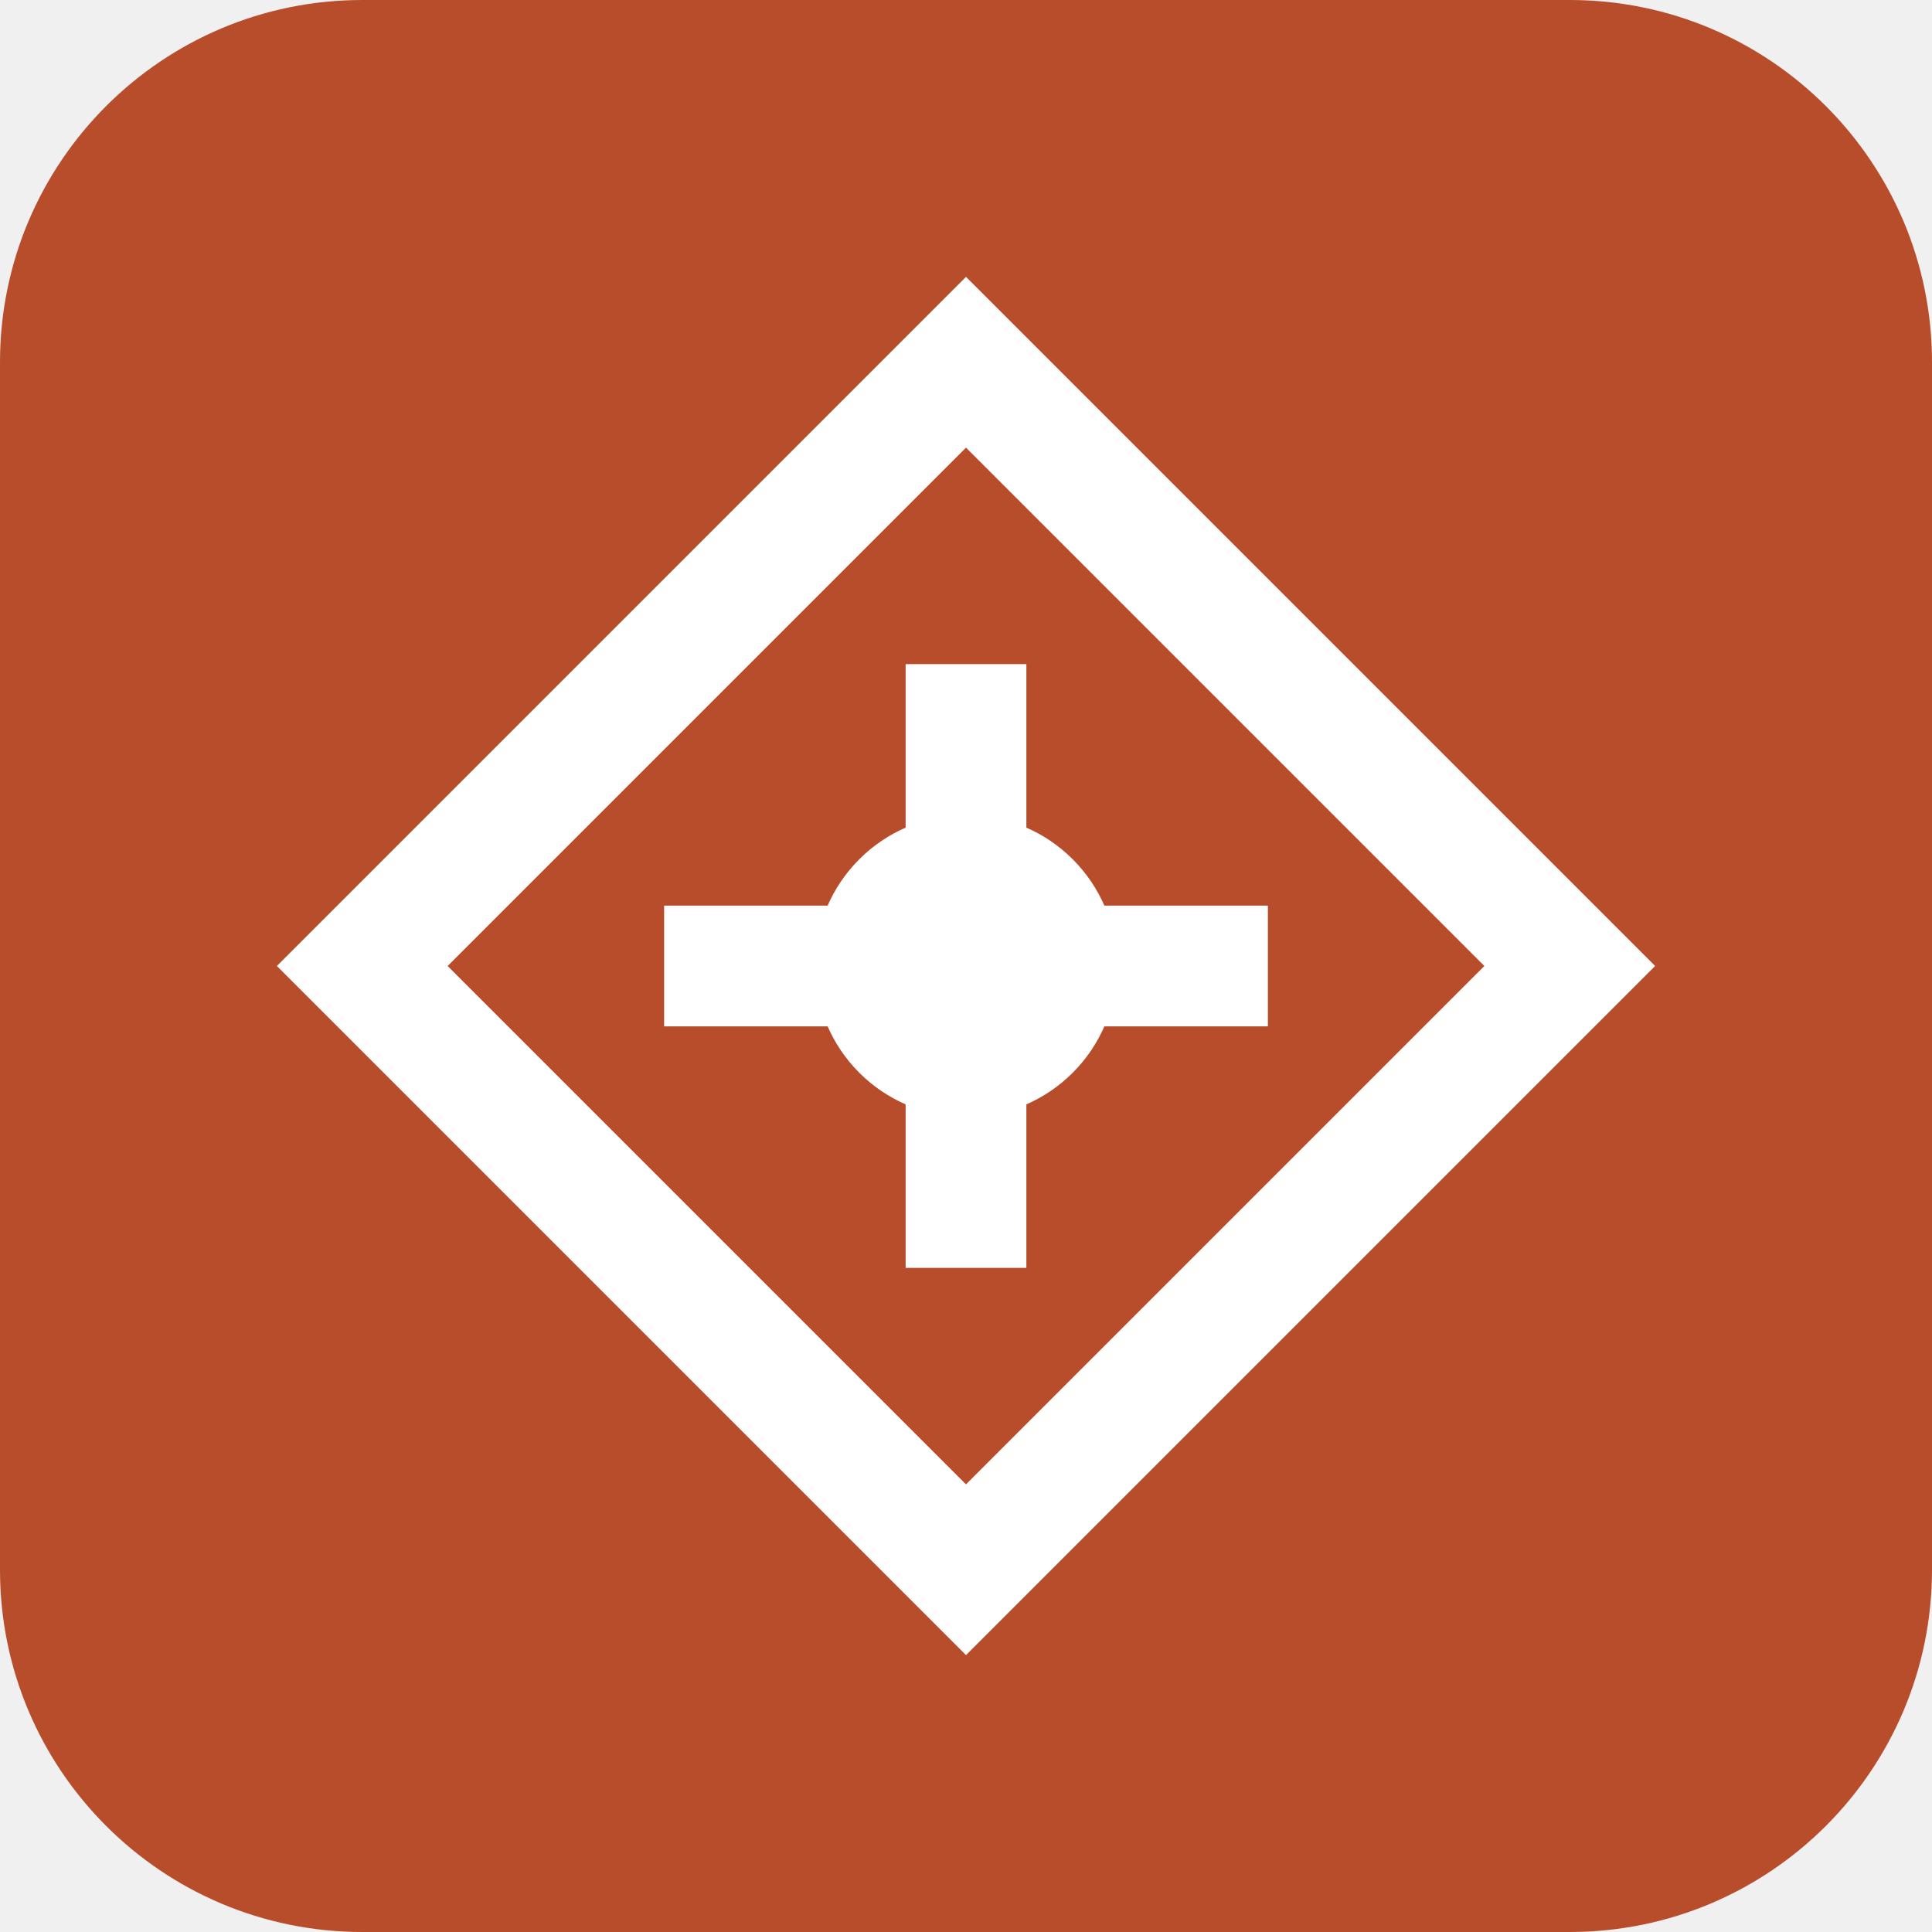
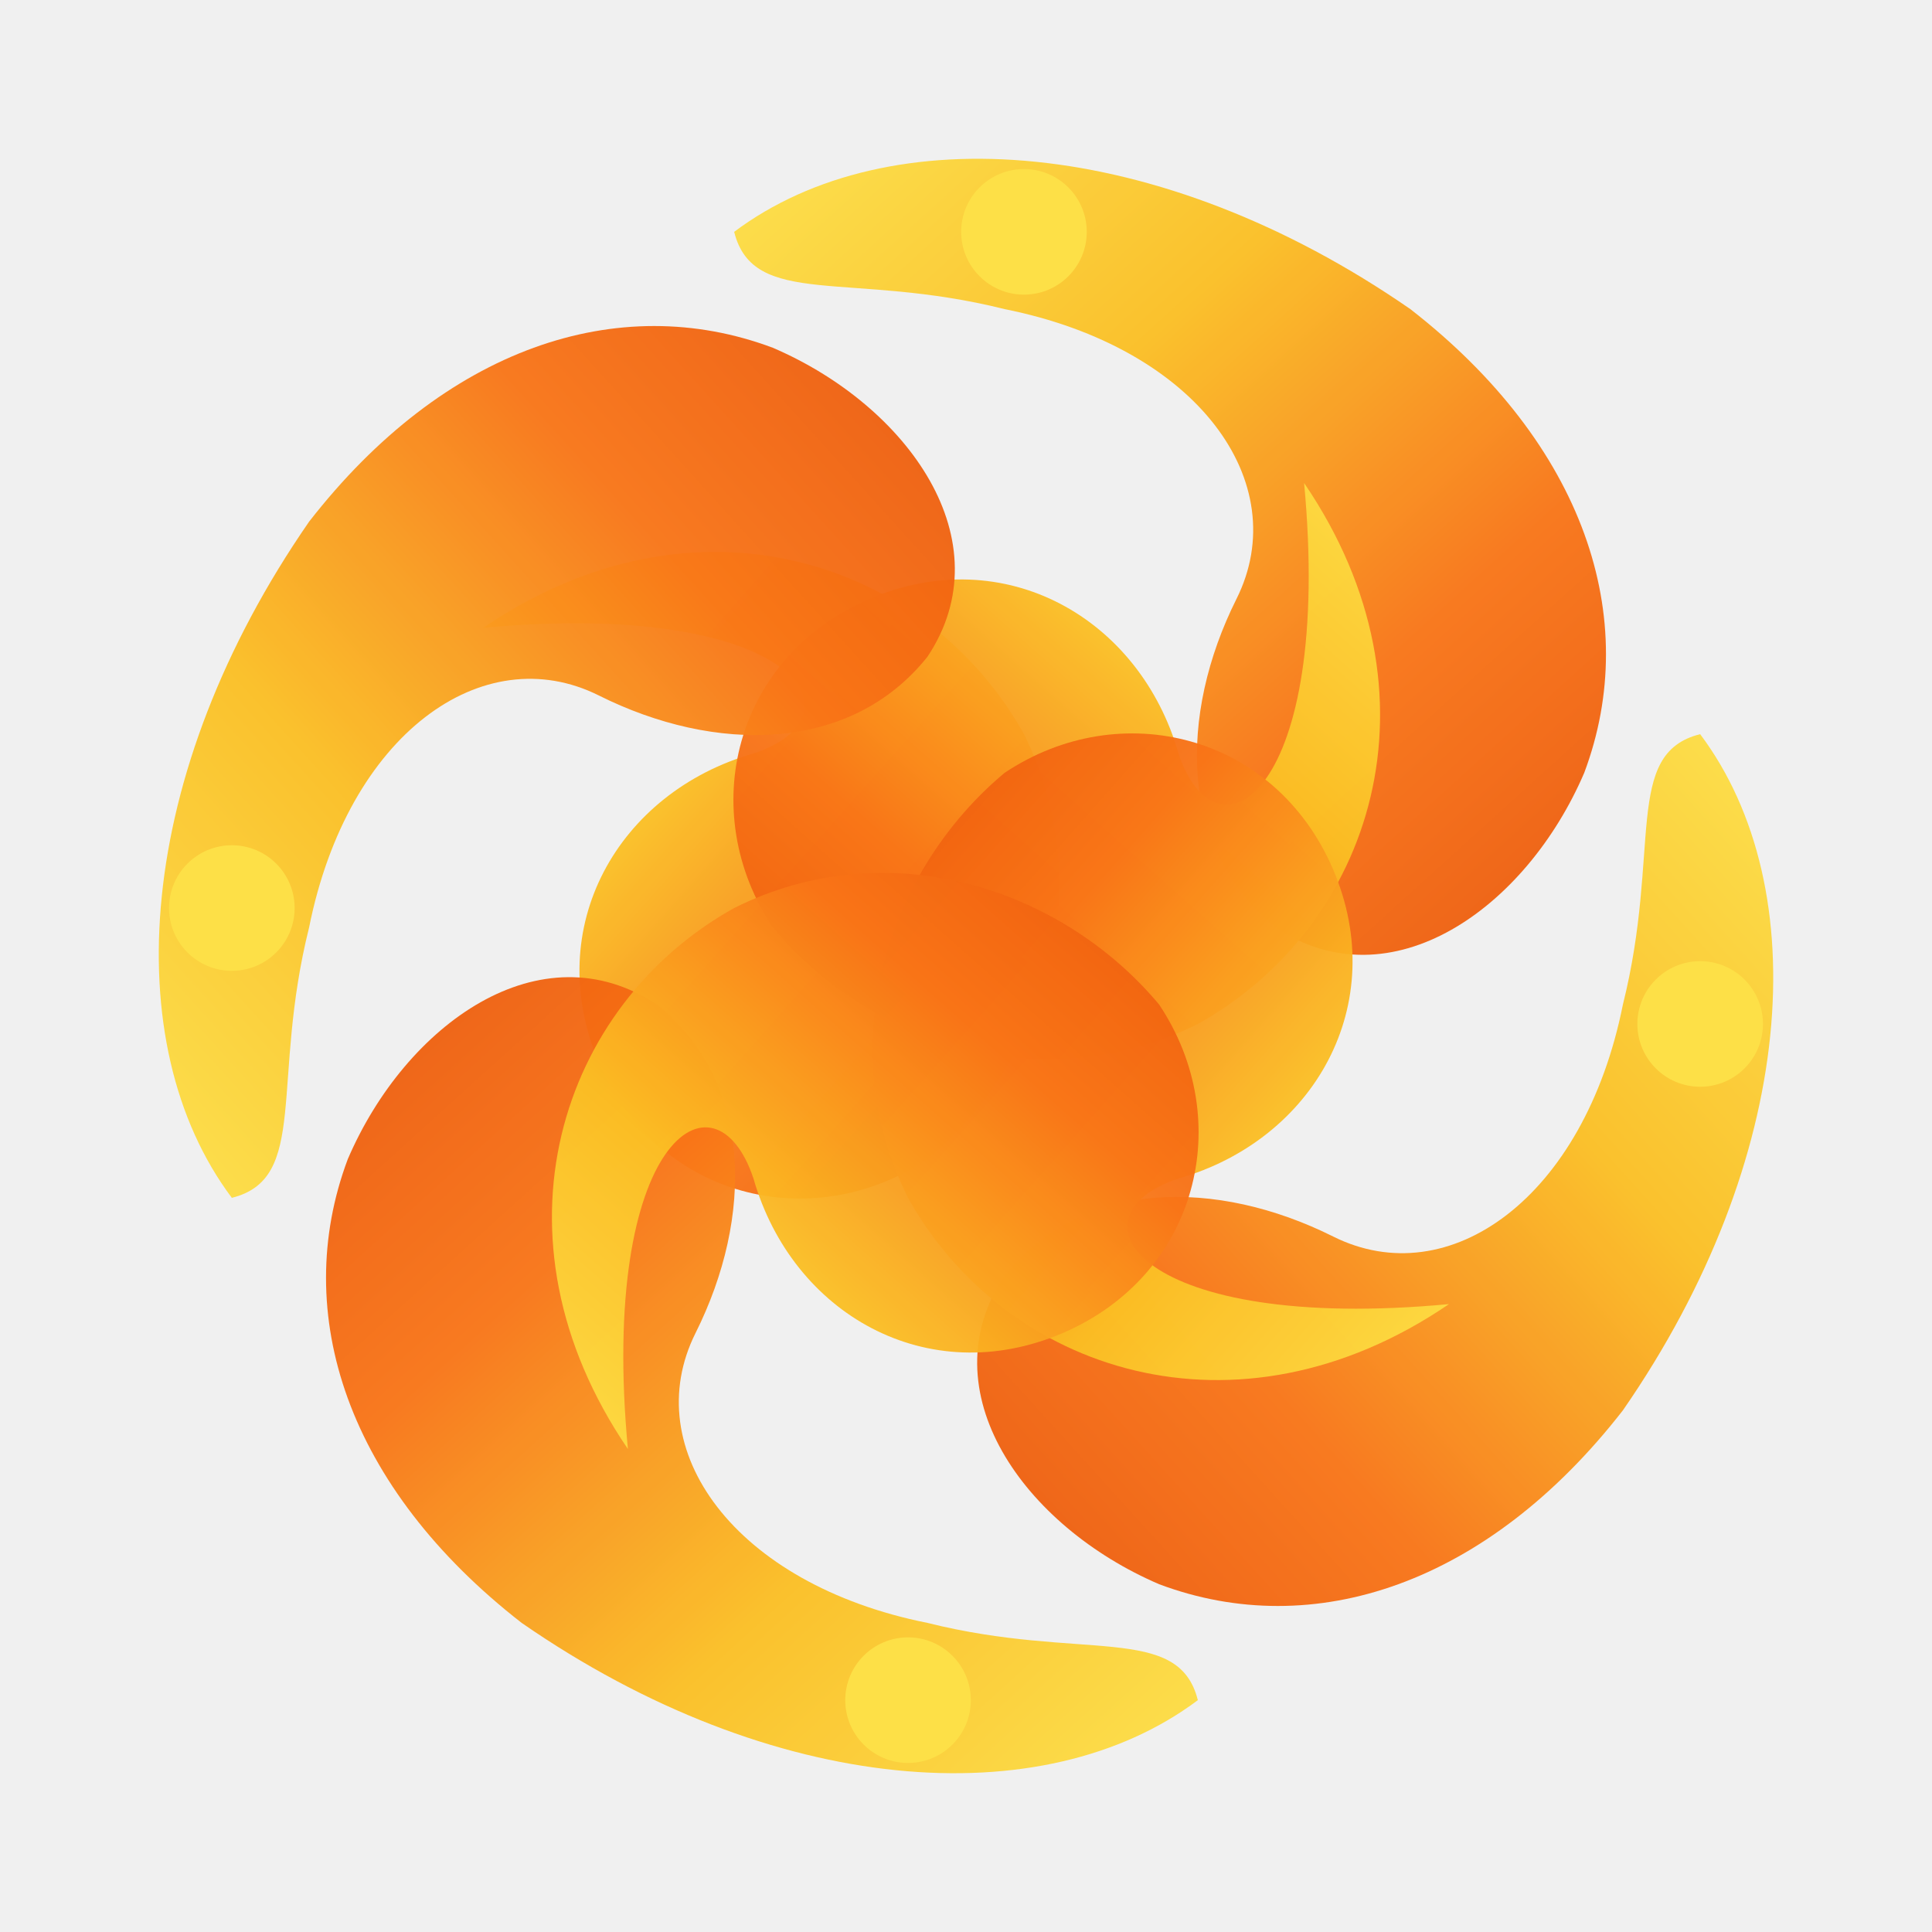
- <svg xmlns="http://www.w3.org/2000/svg" viewBox="0 0 32 32" width="32" height="32" fill="none">
-   <rect width="32" height="32" rx="6" fill="#B84D2B" />
-   <g transform="translate(4, 4)">
-     <polygon points="12 2 22 12 12 22 2 12" stroke="#FFFFFF" stroke-width="2" />
-     <path d="M7 12h10" stroke="#FFFFFF" stroke-width="2" />
-     <path d="M12 7v10" stroke="#FFFFFF" stroke-width="2" />
-     <circle cx="12" cy="12" r="2.5" fill="#FFFFFF" />
+ <svg xmlns="http://www.w3.org/2000/svg" viewBox="0 0 200 200" width="100%" height="100%">
+   <defs>
+     <linearGradient id="cmGoldGrad" x1="0%" y1="0%" x2="100%" y2="100%">
+       <stop offset="0%" stop-color="#FDE047" />
+       <stop offset="35%" stop-color="#FBBF24" />
+       <stop offset="70%" stop-color="#F97316" />
+       <stop offset="100%" stop-color="#EA580C" />
+     </linearGradient>
+   </defs>
+   <g transform="translate(100, 100)">
+     <g transform="rotate(0)">
+       <path d="M -24 -76 C -8 -88, 20 -86, 46 -68 C 64 -54, 70 -36, 64 -20 C 58 -6, 44 4, 32 -4 C 22 -12, 22 -26, 28 -38 C 34 -50, 24 -64, 4 -68 C -12 -72, -22 -68, -24 -76 Z" fill="url(#cmGoldGrad)" opacity="0.95" />
+       <path d="M -50 -35 C -28 -50, -4 -42, 6 -24 C 14 -8, 8 10, -4 20 C -16 28, -32 24, -38 10 C -44 -4, -36 -18, -22 -22 C -10 -26, -18 -38, -50 -35 Z" fill="url(#cmGoldGrad)" opacity="0.95" />
+       <circle cx="6" cy="-76" r="6.5" fill="#FDE047" />
+     </g>
+     <g transform="rotate(90)">
+       <path d="M -24 -76 C -8 -88, 20 -86, 46 -68 C 64 -54, 70 -36, 64 -20 C 58 -6, 44 4, 32 -4 C 22 -12, 22 -26, 28 -38 C 34 -50, 24 -64, 4 -68 C -12 -72, -22 -68, -24 -76 Z" fill="url(#cmGoldGrad)" opacity="0.95" />
+       <path d="M -50 -35 C -28 -50, -4 -42, 6 -24 C 14 -8, 8 10, -4 20 C -16 28, -32 24, -38 10 C -44 -4, -36 -18, -22 -22 C -10 -26, -18 -38, -50 -35 Z" fill="url(#cmGoldGrad)" opacity="0.95" />
+       <circle cx="6" cy="-76" r="6.5" fill="#FDE047" />
+     </g>
+     <g transform="rotate(180)">
+       <path d="M -24 -76 C -8 -88, 20 -86, 46 -68 C 64 -54, 70 -36, 64 -20 C 58 -6, 44 4, 32 -4 C 22 -12, 22 -26, 28 -38 C 34 -50, 24 -64, 4 -68 C -12 -72, -22 -68, -24 -76 Z" fill="url(#cmGoldGrad)" opacity="0.95" />
+       <path d="M -50 -35 C -28 -50, -4 -42, 6 -24 C 14 -8, 8 10, -4 20 C -16 28, -32 24, -38 10 C -44 -4, -36 -18, -22 -22 C -10 -26, -18 -38, -50 -35 Z" fill="url(#cmGoldGrad)" opacity="0.95" />
+       <circle cx="6" cy="-76" r="6.5" fill="#FDE047" />
+     </g>
+     <g transform="rotate(270)">
+       <path d="M -24 -76 C -8 -88, 20 -86, 46 -68 C 64 -54, 70 -36, 64 -20 C 58 -6, 44 4, 32 -4 C 22 -12, 22 -26, 28 -38 C 34 -50, 24 -64, 4 -68 C -12 -72, -22 -68, -24 -76 Z" fill="url(#cmGoldGrad)" opacity="0.95" />
+       <path d="M -50 -35 C -28 -50, -4 -42, 6 -24 C 14 -8, 8 10, -4 20 C -16 28, -32 24, -38 10 C -44 -4, -36 -18, -22 -22 C -10 -26, -18 -38, -50 -35 Z" fill="url(#cmGoldGrad)" opacity="0.95" />
+       <circle cx="6" cy="-76" r="6.5" fill="#FDE047" />
+     </g>
  </g>
</svg>
